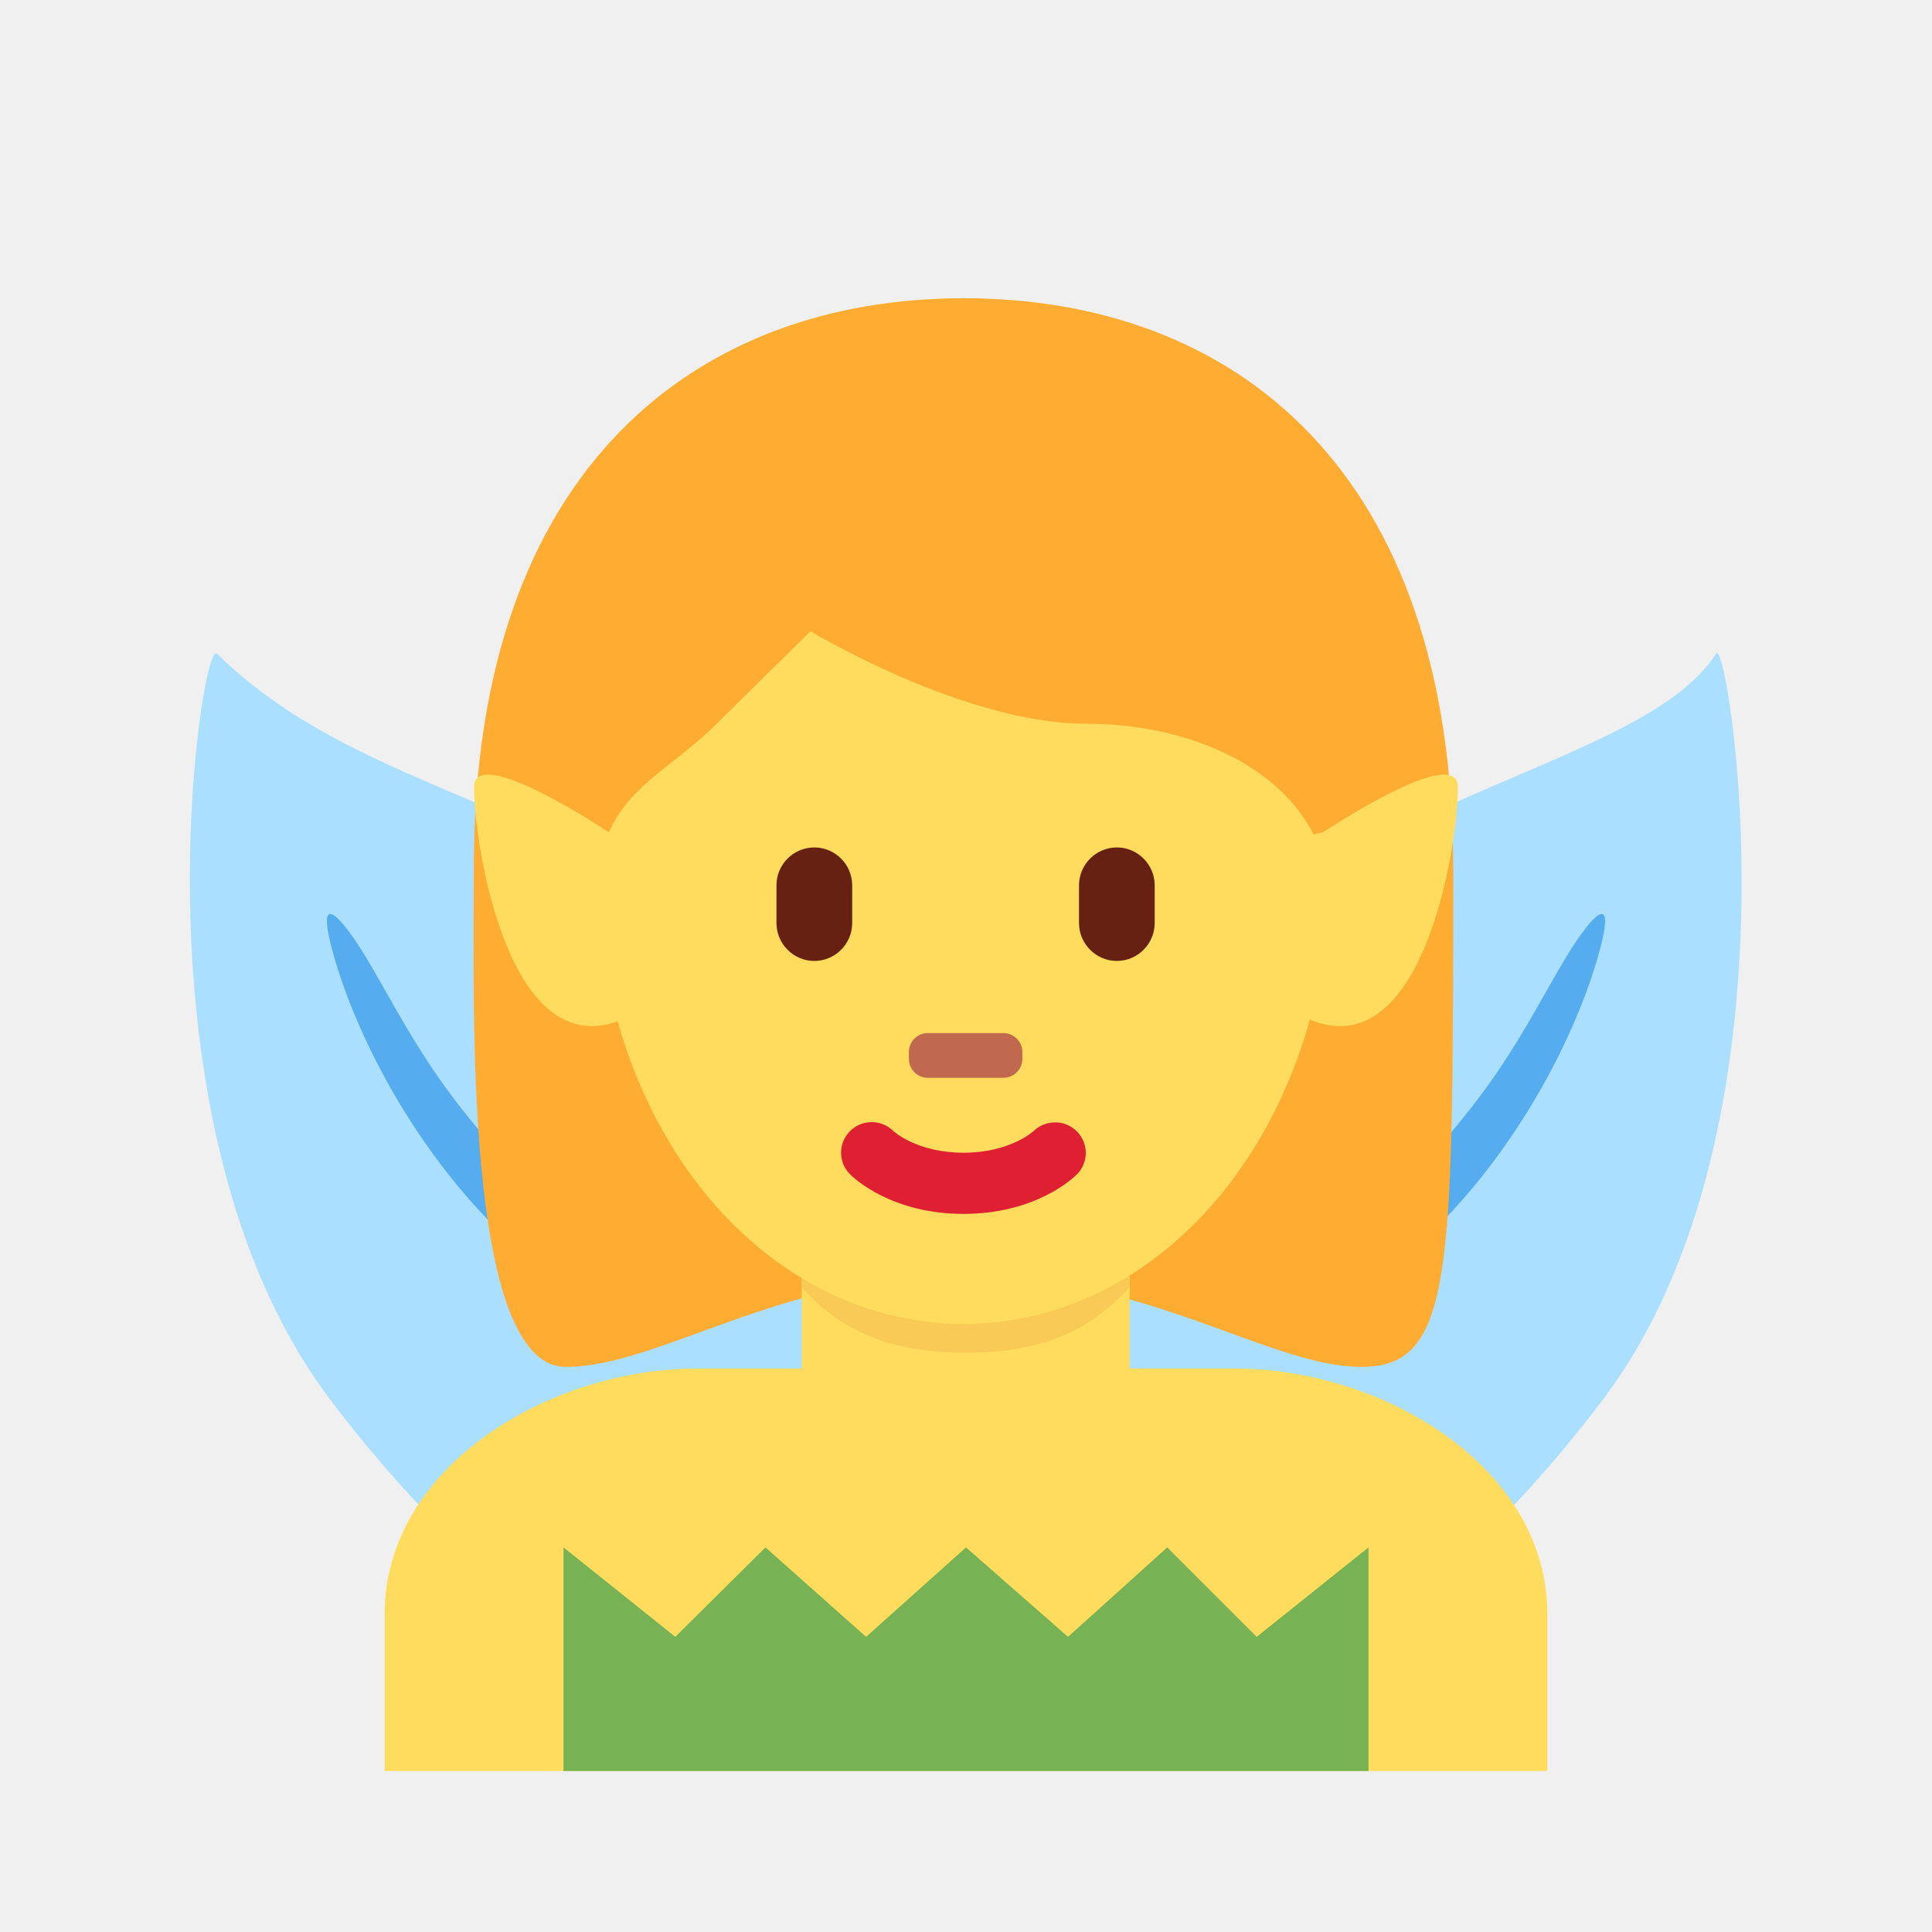
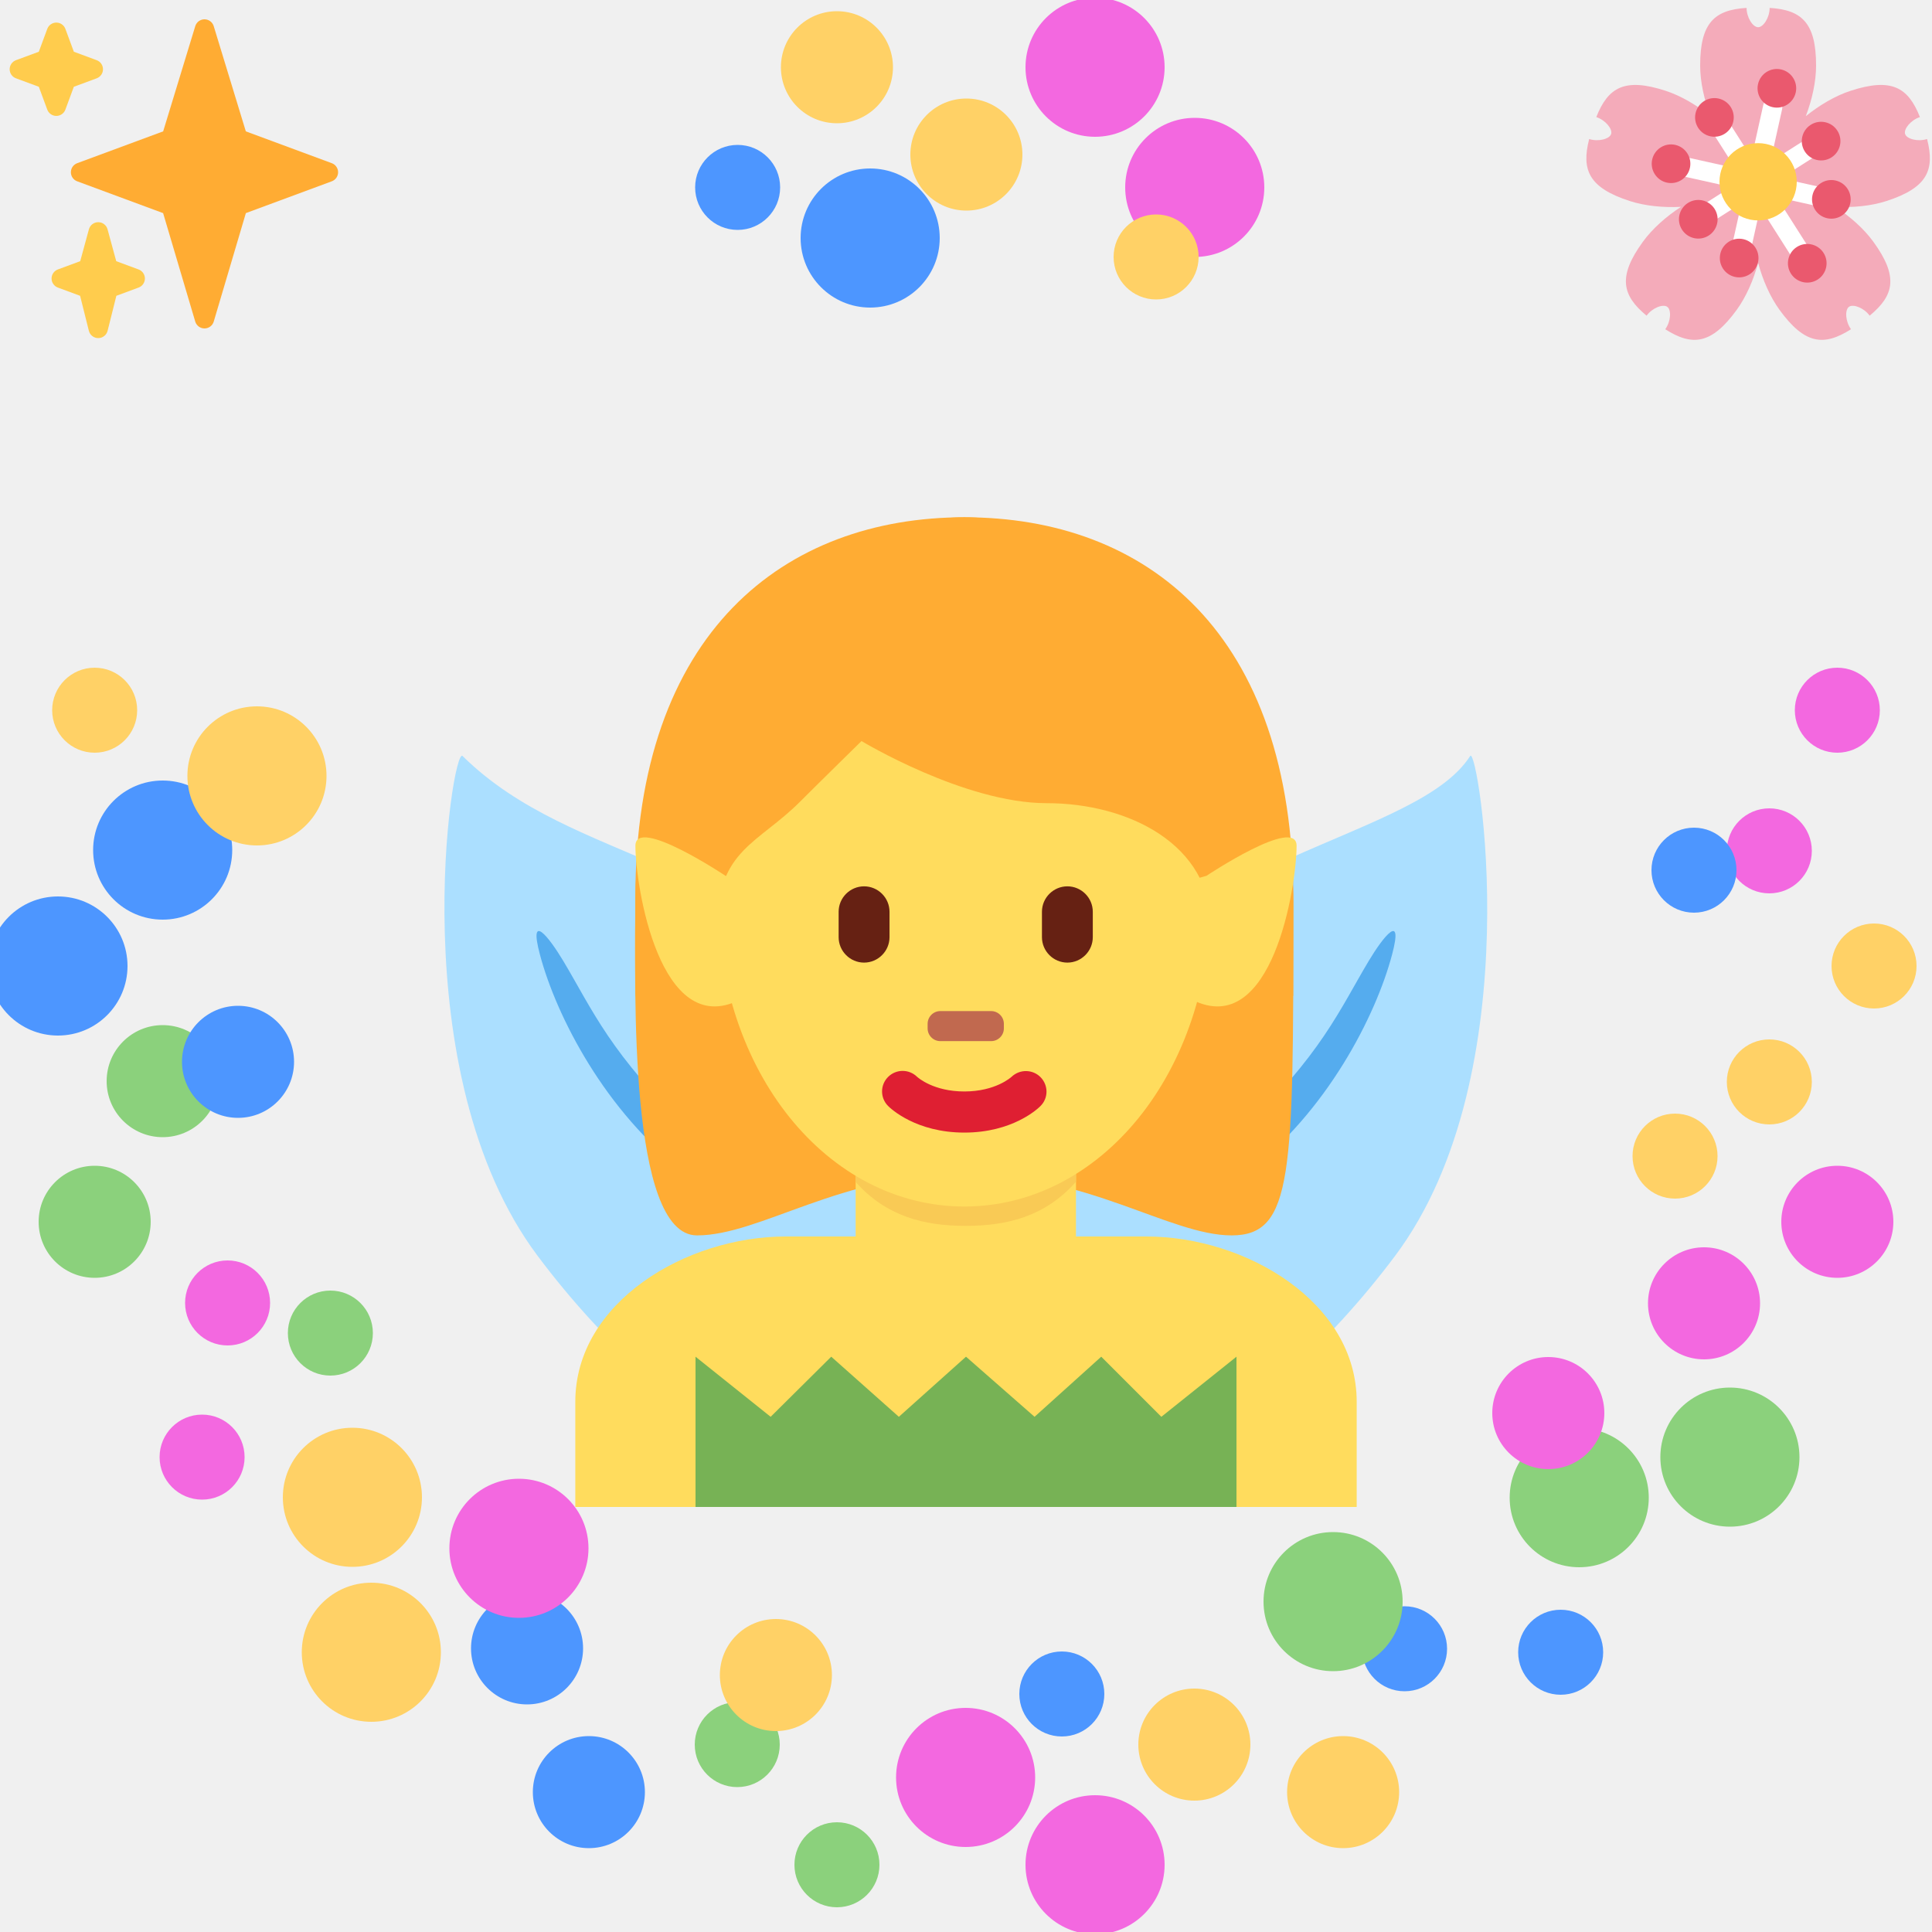
- <svg xmlns="http://www.w3.org/2000/svg" viewBox="-3.6 -3.6 43.2 43.2">
-   <path fill="#ABDFFF" d="M20.769 20.273c-4.558 6.089-5.676 12.675-2.497 14.71 3.179 2.035 9.451-1.252 14.008-7.341 4.558-6.089 2.752-17.029 2.497-16.631-1.777 2.774-9.45 3.173-14.008 9.262z" />
-   <path fill="#ABDFFF" d="M15.255 20.273c4.558 6.089 5.676 12.675 2.498 14.71-3.179 2.035-9.451-1.252-14.009-7.341S.904 10.673 1.247 11.011C5 14.71 10.698 14.184 15.255 20.273z" />
-   <path fill="#55ACEE" d="M4.598 17.829c.96 1.604 1.586 3.147 4.251 5.659 1.03.971.941 2.245-.179 1.398-2.664-2.015-4.306-5.221-4.848-7.268-.382-1.441.292-.597.776.211zm26.804 0c-.96 1.604-1.586 3.147-4.251 5.659-1.03.971-.941 2.245.179 1.398 2.664-2.015 4.306-5.221 4.848-7.268.382-1.441-.292-.597-.776.211z" />
-   <path fill="#FFDC5D" d="M31 36v-3.5c0-3.314-3.685-5.5-7-5.5H12c-3.313 0-7 2.186-7 5.5V36h26z" />
-   <path fill="#FFAC33" d="M17.945 3.069c4.105 0 10.947 4.053 10.947 12.947 0 8.896 0 10.948-2.053 10.948s-4.79-2.053-8.895-2.053c-4.105 0-6.785 2.053-8.895 2.053-2.287 0-2.053-8.211-2.053-10.948.001-8.894 6.844-12.947 10.949-12.947" />
-   <path fill="#FFDC5D" d="M14.328 27.018c1.466 1.065 2.964.98 3.672.98s2.194.085 3.66-.98v-3.203h-7.332v3.203z" />
-   <path fill="#F9CA55" d="M14.322 25.179c1.022 1.155 2.29 1.468 3.668 1.468 1.379 0 2.647-.312 3.67-1.468v-2.936h-7.338v2.936z" />
-   <path fill="#FFDC5D" d="M9.734 15.718c0-5.834 3.676-12.564 8.211-12.564 4.533 0 8.209 6.729 8.209 12.564 0 5.833-3.676 10.285-8.209 10.285-4.535 0-8.211-4.452-8.211-10.285" />
-   <path fill="#DF1F32" d="M17.945 23.543c-1.606 0-2.447-.794-2.537-.885-.268-.267-.268-.7 0-.967.266-.265.692-.267.961-.007.035.032.551.491 1.576.491 1.038 0 1.555-.473 1.576-.492.273-.256.703-.248.963.02.26.269.26.691-.004.955-.089.091-.929.885-2.535.885" />
-   <path fill="#FFAC33" d="M7.725 19c-.021-1-.044-.224-.044-.465 0-3.422 2.053.494 2.053-1.943 0-2.439 1.368-2.683 2.736-4.051.685-.685 2.053-2.026 2.053-2.026s3.421 2.067 6.158 2.067c2.736 0 5.474 1.375 5.474 4.112 0 2.736 2.053-1.584 2.053 1.837 0 .244-.023-.531-.04.469h.719c.006-2 .006-1.924.006-3.202 0-8.895-4.893-12.729-10.948-12.729C12 3.069 6.997 6.848 6.997 15.743c0 .793-.02 1.257.008 3.257h.72z" />
-   <path fill="#FFDC5D" d="M26 15l-.47.129s-1.192 3.401 0 3.997C28.194 20.457 29 15.332 29 14c0-1-3 1-3 1zm-16 0l.47.129s1.192 3.401 0 3.997C7.806 20.457 7 15.332 7 14c0-1 3 1 3 1z" />
-   <path fill="#662113" d="M14.608 17.887c-.465 0-.846-.381-.846-.847v-.845c0-.465.381-.846.846-.846.466 0 .847.381.847.846v.845c0 .466-.381.847-.847.847m6.765 0c-.465 0-.846-.381-.846-.847v-.845c0-.465.381-.846.846-.846.465 0 .846.381.846.846v.845c0 .466-.381.847-.846.847" />
-   <path fill="#C1694F" d="M18.836 20.5h-1.69c-.233 0-.423-.19-.423-.423v-.153c0-.233.189-.424.423-.424h1.69c.233 0 .424.19.424.424v.153c0 .233-.191.423-.424.423" />
-   <path fill="#77B255" d="M9 36h18v-5l-2.5 2-2-2-2.219 2L18 31l-2.234 2-2.25-2-2.016 2L9 31z" />
+ <svg xmlns="http://www.w3.org/2000/svg" viewBox="0 0 50 50">
+   <g transform="translate(11,11) scale(0.7777778)">
+     <path fill="#ABDFFF" d="M20.769 20.273c-4.558 6.089-5.676 12.675-2.497 14.71 3.179 2.035 9.451-1.252 14.008-7.341 4.558-6.089 2.752-17.029 2.497-16.631-1.777 2.774-9.45 3.173-14.008 9.262z" />
+     <path fill="#ABDFFF" d="M15.255 20.273c4.558 6.089 5.676 12.675 2.498 14.71-3.179 2.035-9.451-1.252-14.009-7.341S.904 10.673 1.247 11.011C5 14.71 10.698 14.184 15.255 20.273z" />
+     <path fill="#55ACEE" d="M4.598 17.829c.96 1.604 1.586 3.147 4.251 5.659 1.03.971.941 2.245-.179 1.398-2.664-2.015-4.306-5.221-4.848-7.268-.382-1.441.292-.597.776.211zm26.804 0c-.96 1.604-1.586 3.147-4.251 5.659-1.03.971-.941 2.245.179 1.398 2.664-2.015 4.306-5.221 4.848-7.268.382-1.441-.292-.597-.776.211z" />
+     <path fill="#FFDC5D" d="M31 36v-3.5c0-3.314-3.685-5.5-7-5.5H12c-3.313 0-7 2.186-7 5.5V36h26z" />
+     <path fill="#FFAC33" d="M17.945 3.069c4.105 0 10.947 4.053 10.947 12.947 0 8.896 0 10.948-2.053 10.948s-4.79-2.053-8.895-2.053c-4.105 0-6.785 2.053-8.895 2.053-2.287 0-2.053-8.211-2.053-10.948.001-8.894 6.844-12.947 10.949-12.947" />
+     <path fill="#FFDC5D" d="M14.328 27.018c1.466 1.065 2.964.98 3.672.98s2.194.085 3.66-.98v-3.203h-7.332v3.203z" />
+     <path fill="#F9CA55" d="M14.322 25.179c1.022 1.155 2.29 1.468 3.668 1.468 1.379 0 2.647-.312 3.67-1.468v-2.936h-7.338v2.936z" />
+     <path fill="#FFDC5D" d="M9.734 15.718c0-5.834 3.676-12.564 8.211-12.564 4.533 0 8.209 6.729 8.209 12.564 0 5.833-3.676 10.285-8.209 10.285-4.535 0-8.211-4.452-8.211-10.285" />
+     <path fill="#DF1F32" d="M17.945 23.543c-1.606 0-2.447-.794-2.537-.885-.268-.267-.268-.7 0-.967.266-.265.692-.267.961-.007.035.032.551.491 1.576.491 1.038 0 1.555-.473 1.576-.492.273-.256.703-.248.963.02.26.269.26.691-.004.955-.089.091-.929.885-2.535.885" />
+     <path fill="#FFAC33" d="M7.725 19c-.021-1-.044-.224-.044-.465 0-3.422 2.053.494 2.053-1.943 0-2.439 1.368-2.683 2.736-4.051.685-.685 2.053-2.026 2.053-2.026s3.421 2.067 6.158 2.067c2.736 0 5.474 1.375 5.474 4.112 0 2.736 2.053-1.584 2.053 1.837 0 .244-.023-.531-.04.469h.719c.006-2 .006-1.924.006-3.202 0-8.895-4.893-12.729-10.948-12.729C12 3.069 6.997 6.848 6.997 15.743c0 .793-.02 1.257.008 3.257h.72z" />
+     <path fill="#FFDC5D" d="M26 15l-.47.129s-1.192 3.401 0 3.997C28.194 20.457 29 15.332 29 14c0-1-3 1-3 1zm-16 0l.47.129s1.192 3.401 0 3.997C7.806 20.457 7 15.332 7 14c0-1 3 1 3 1z" />
+     <path fill="#662113" d="M14.608 17.887c-.465 0-.846-.381-.846-.847v-.845c0-.465.381-.846.846-.846.466 0 .847.381.847.846v.845c0 .466-.381.847-.847.847m6.765 0c-.465 0-.846-.381-.846-.847v-.845c0-.465.381-.846.846-.846.465 0 .846.381.846.846v.845c0 .466-.381.847-.846.847" />
+     <path fill="#C1694F" d="M18.836 20.5h-1.69c-.233 0-.423-.19-.423-.423v-.153c0-.233.189-.424.423-.424h1.69c.233 0 .424.19.424.424v.153c0 .233-.191.423-.424.423" />
+     <path fill="#77B255" d="M9 36h18v-5l-2.5 2-2-2-2.219 2L18 31l-2.234 2-2.25-2-2.016 2L9 31z" />
+   </g>
+   <g transform="translate(0,0) scale(0.25)">
+     <path fill="#FFAC33" d="M34.347 16.893l-8.899-3.294-3.323-10.891c-.128-.42-.517-.708-.956-.708-.439 0-.828.288-.956.708l-3.322 10.891-8.9 3.294c-.393.146-.653.519-.653.938 0 .418.26.793.653.938l8.895 3.293 3.324 11.223c.126.424.516.715.959.715.442 0 .833-.291.959-.716l3.324-11.223 8.896-3.293c.391-.144.652-.518.652-.937 0-.418-.261-.792-.653-.938z" />
+     <path fill="#FFCC4D" d="M14.347 27.894l-2.314-.856-.9-3.3c-.118-.436-.513-.738-.964-.738-.451 0-.846.302-.965.737l-.9 3.3-2.313.856c-.393.145-.653.52-.653.938 0 .418.26.793.653.938l2.301.853.907 3.622c.112.444.511.756.97.756.459 0 .858-.312.97-.757l.907-3.622 2.301-.853c.393-.144.653-.519.653-.937 0-.418-.26-.793-.653-.937zM10.009 6.231l-2.364-.875-.876-2.365c-.145-.393-.519-.653-.938-.653-.418 0-.792.26-.938.653l-.875 2.365-2.365.875c-.393.146-.653.52-.653.938 0 .418.26.793.653.938l2.365.875.875 2.365c.146.393.52.653.938.653.418 0 .792-.26.938-.653l.875-2.365 2.365-.875c.393-.146.653-.52.653-.938 0-.418-.26-.792-.653-.938z" />
+   </g>
+   <g transform="translate(41,0) scale(0.25)">
+     <path fill="#F4ABBA" d="M31.298 20.807c4.197-1.363 5.027-3.182 4.191-6.416-.952.308-2.105-.001-2.272-.518-.168-.513.581-1.443 1.533-1.753-1.223-3.107-2.964-4.089-7.161-2.727-1.606.522-3.238 1.492-4.655 2.635C23.582 10.327 24 8.475 24 6.786c0-4.412-1.473-5.765-4.807-5.968 0 1-.652 2-1.193 2s-1.194-1-1.194-2C13.472 1.021 12 2.374 12 6.786c0 1.689.417 3.541 1.066 5.241-1.416-1.142-3.049-2.111-4.655-2.633-4.197-1.364-5.938-.381-7.162 2.727.951.31 1.701 1.238 1.534 1.753-.167.515-1.32.826-2.271.518-.837 3.233-.005 5.052 4.19 6.415 1.606.521 3.497.697 5.314.605-1.524.994-2.95 2.247-3.943 3.613-2.594 3.57-2.197 5.53.381 7.654.588-.809 1.703-1.235 2.142-.917.438.317.378 1.511-.21 2.32 2.816 1.795 4.803 1.565 7.396-2.003.993-1.366 1.743-3.111 2.218-4.867.475 1.757 1.226 3.501 2.218 4.867 2.594 3.57 4.58 3.798 7.397 2.003-.587-.81-.649-2.002-.21-2.321.437-.317 1.553.107 2.142.917 2.577-2.123 2.973-4.083.381-7.653-.993-1.366-2.42-2.619-3.943-3.613 1.816.092 3.706-.084 5.313-.605zM18 20.337c-.162-.292-.353-.538-.588-.709-.234-.171-.528-.276-.856-.341.228-.244.403-.502.493-.778.09-.275.1-.587.059-.919.302.141.602.228.892.228s.59-.087.894-.229c-.041.332-.031.644.059.919.09.276.265.534.492.778-.327.065-.621.17-.855.341-.236.172-.428.418-.59.71z" />
+     <g fill="#FFF">
+       <path d="M16.795 18.685c-.12.54-.653.88-1.193.76l-5.858-1.302c-.539-.12-.879-.653-.759-1.193.12-.539.654-.879 1.193-.759l5.857 1.302c.54.12.88.653.76 1.192zm.976.218c.12-.54.654-.88 1.193-.76l5.857 1.302c.54.12.879.653.76 1.193-.12.538-.654.879-1.193.759l-5.857-1.302c-.54-.118-.88-.654-.76-1.192z" />
+       <path d="M17.771 18.903c-.466.296-1.083.159-1.38-.308l-3.221-5.061c-.296-.466-.16-1.084.307-1.38.466-.297 1.084-.159 1.38.307l3.222 5.062c.295.466.158 1.083-.308 1.38zm.797 1.252c.466-.296 1.084-.159 1.38.307l3.223 5.062c.296.467.159 1.083-.308 1.381-.466.296-1.084.159-1.381-.307l-3.221-5.062c-.296-.466-.157-1.084.307-1.381z" />
+       <path d="M17.988 17.927c-.539-.12-.879-.654-.759-1.193l1.302-5.857c.119-.539.652-.879 1.192-.759.54.12.879.654.759 1.193l-1.301 5.857c-.119.538-.654.879-1.193.759zm-.217.976c.539.119.879.653.759 1.192l-1.3 5.857c-.121.54-.654.88-1.194.76-.538-.12-.878-.654-.76-1.193l1.303-5.857c.119-.539.653-.879 1.192-.759z" />
+       <path d="M17.771 18.902c-.297-.466-.159-1.083.307-1.38l5.062-3.221c.466-.296 1.084-.16 1.38.307.297.466.159 1.083-.307 1.38l-5.062 3.221c-.466.297-1.084.16-1.38-.307z" />
+       <path d="M17.771 18.902c.296.467.159 1.084-.307 1.381l-5.062 3.222c-.466.296-1.083.16-1.381-.308-.296-.465-.159-1.083.307-1.38l5.062-3.222c.467-.296 1.085-.158 1.381.307z" />
+     </g>
+     <path d="M22.012 25.566c.932-.592 2.168-.317 2.762.614.593.932.318 2.168-.614 2.762-.932.593-2.168.318-2.762-.614-.592-.932-.318-2.168.614-2.762zM14.55 13.841c-.932.593-2.168.319-2.761-.613-.593-.932-.318-2.168.614-2.761.932-.593 2.168-.318 2.761.613.593.932.318 2.168-.614 2.761zm1.92 10.918c1.078.241 1.758 1.31 1.52 2.388-.24 1.078-1.308 1.758-2.387 1.519-1.079-.24-1.758-1.309-1.519-2.387.239-1.079 1.308-1.758 2.386-1.52zm3.037-13.665c-1.078-.239-1.758-1.308-1.518-2.386.239-1.078 1.308-1.758 2.386-1.519 1.078.24 1.759 1.308 1.519 2.386-.241 1.079-1.309 1.758-2.387 1.519zm-6.013 10.53c.592.933.317 2.169-.614 2.763-.932.593-2.168.318-2.762-.615-.593-.931-.318-2.167.613-2.761.933-.592 2.169-.318 2.763.613zm9.339-5.943c-.593-.932-.317-2.168.614-2.761.932-.593 2.168-.318 2.761.614s.317 2.168-.613 2.761c-.933.593-2.169.318-2.762-.614zm.795 4.524c.24-1.079 1.309-1.759 2.387-1.52 1.078.24 1.758 1.309 1.519 2.387-.24 1.078-1.309 1.758-2.387 1.518-1.079-.238-1.758-1.307-1.519-2.385zm-12.69-2.821c-.24 1.079-1.308 1.758-2.386 1.519-1.078-.24-1.758-1.309-1.519-2.387.239-1.078 1.308-1.758 2.386-1.519 1.079.241 1.758 1.309 1.519 2.387z" fill="#EA596E" />
+     <circle fill="#FFCC4D" cx="18" cy="18.818" r="4" />
+   </g>
+   <circle cx="48.50" cy="25.00" r="1.10" fill="#FFD166" />
+   <circle cx="47.55" cy="31.62" r="1.45" fill="#F368E0" />
+   <circle cx="44.77" cy="37.71" r="1.80" fill="#8BD17C" />
+   <circle cx="40.39" cy="42.76" r="1.10" fill="#4D96FF" />
+   <circle cx="34.76" cy="46.38" r="1.45" fill="#FFD166" />
+   <circle cx="28.34" cy="48.26" r="1.80" fill="#F368E0" />
+   <circle cx="21.66" cy="48.26" r="1.10" fill="#8BD17C" />
+   <circle cx="15.24" cy="46.38" r="1.45" fill="#4D96FF" />
+   <circle cx="9.61" cy="42.76" r="1.80" fill="#FFD166" />
+   <circle cx="5.23" cy="37.71" r="1.10" fill="#F368E0" />
+   <circle cx="2.45" cy="31.62" r="1.45" fill="#8BD17C" />
+   <circle cx="1.50" cy="25.00" r="1.80" fill="#4D96FF" />
+   <circle cx="2.45" cy="18.38" r="1.10" fill="#FFD166" />
+   <circle cx="21.66" cy="1.74" r="1.45" fill="#FFD166" />
+   <circle cx="28.34" cy="1.74" r="1.80" fill="#F368E0" />
+   <circle cx="47.55" cy="18.38" r="1.10" fill="#F368E0" />
+   <circle cx="45.79" cy="28.00" r="1.10" fill="#FFD166" />
+   <circle cx="44.10" cy="33.73" r="1.45" fill="#F368E0" />
+   <circle cx="40.87" cy="38.76" r="1.80" fill="#8BD17C" />
+   <circle cx="36.35" cy="42.67" r="1.10" fill="#4D96FF" />
+   <circle cx="30.91" cy="45.15" r="1.45" fill="#FFD166" />
+   <circle cx="24.99" cy="46.00" r="1.80" fill="#F368E0" />
+   <circle cx="19.08" cy="45.15" r="1.10" fill="#8BD17C" />
+   <circle cx="13.64" cy="42.66" r="1.45" fill="#4D96FF" />
+   <circle cx="9.12" cy="38.75" r="1.80" fill="#FFD166" />
+   <circle cx="5.89" cy="33.72" r="1.10" fill="#F368E0" />
+   <circle cx="4.21" cy="27.98" r="1.45" fill="#8BD17C" />
+   <circle cx="4.21" cy="22.00" r="1.80" fill="#4D96FF" />
+   <circle cx="19.09" cy="4.85" r="1.10" fill="#4D96FF" />
+   <circle cx="25.01" cy="4.00" r="1.45" fill="#FFD166" />
+   <circle cx="30.92" cy="4.85" r="1.80" fill="#F368E0" />
+   <circle cx="45.79" cy="22.02" r="1.10" fill="#F368E0" />
+   <circle cx="43.35" cy="29.92" r="1.10" fill="#FFD166" />
+   <circle cx="40.07" cy="36.57" r="1.45" fill="#F368E0" />
+   <circle cx="34.50" cy="41.45" r="1.80" fill="#8BD17C" />
+   <circle cx="27.48" cy="43.84" r="1.10" fill="#4D96FF" />
+   <circle cx="20.08" cy="43.35" r="1.45" fill="#FFD166" />
+   <circle cx="13.43" cy="40.07" r="1.80" fill="#F368E0" />
+   <circle cx="8.55" cy="34.50" r="1.10" fill="#8BD17C" />
+   <circle cx="6.16" cy="27.48" r="1.45" fill="#4D96FF" />
+   <circle cx="6.65" cy="20.08" r="1.80" fill="#FFD166" />
+   <circle cx="22.52" cy="6.16" r="1.80" fill="#4D96FF" />
+   <circle cx="29.92" cy="6.65" r="1.10" fill="#FFD166" />
+   <circle cx="43.84" cy="22.52" r="1.10" fill="#4D96FF" />
</svg>
